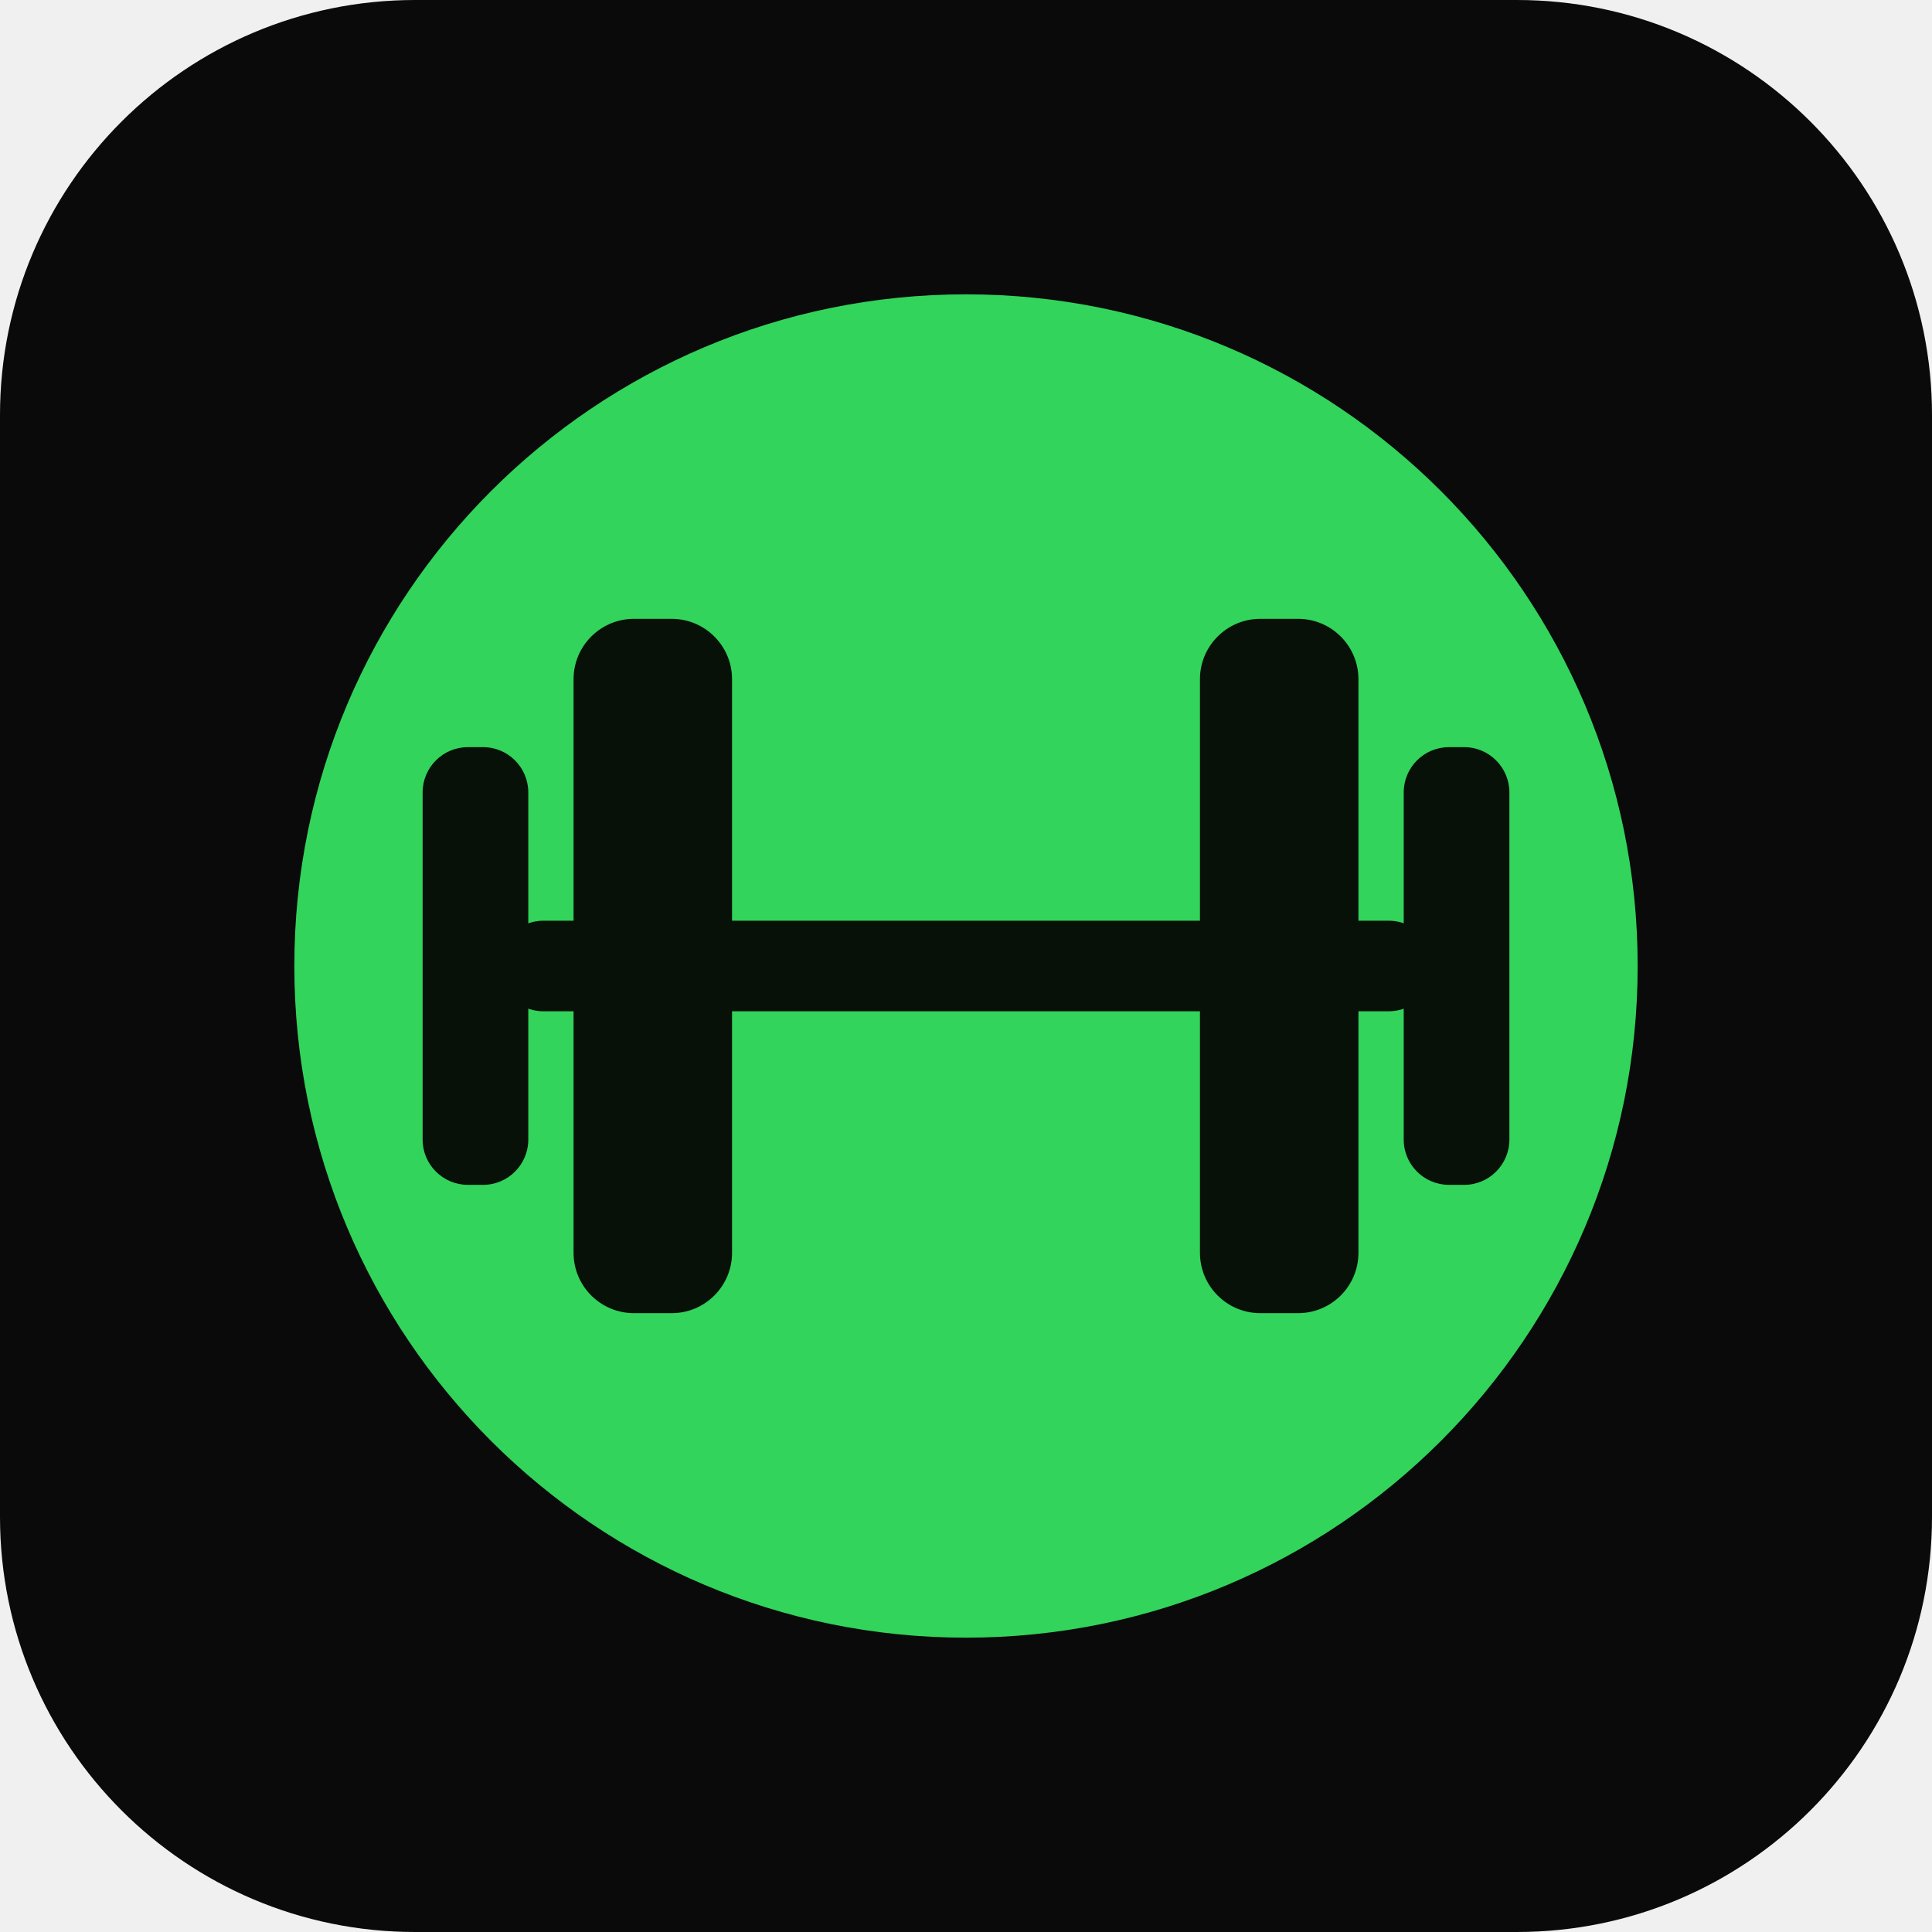
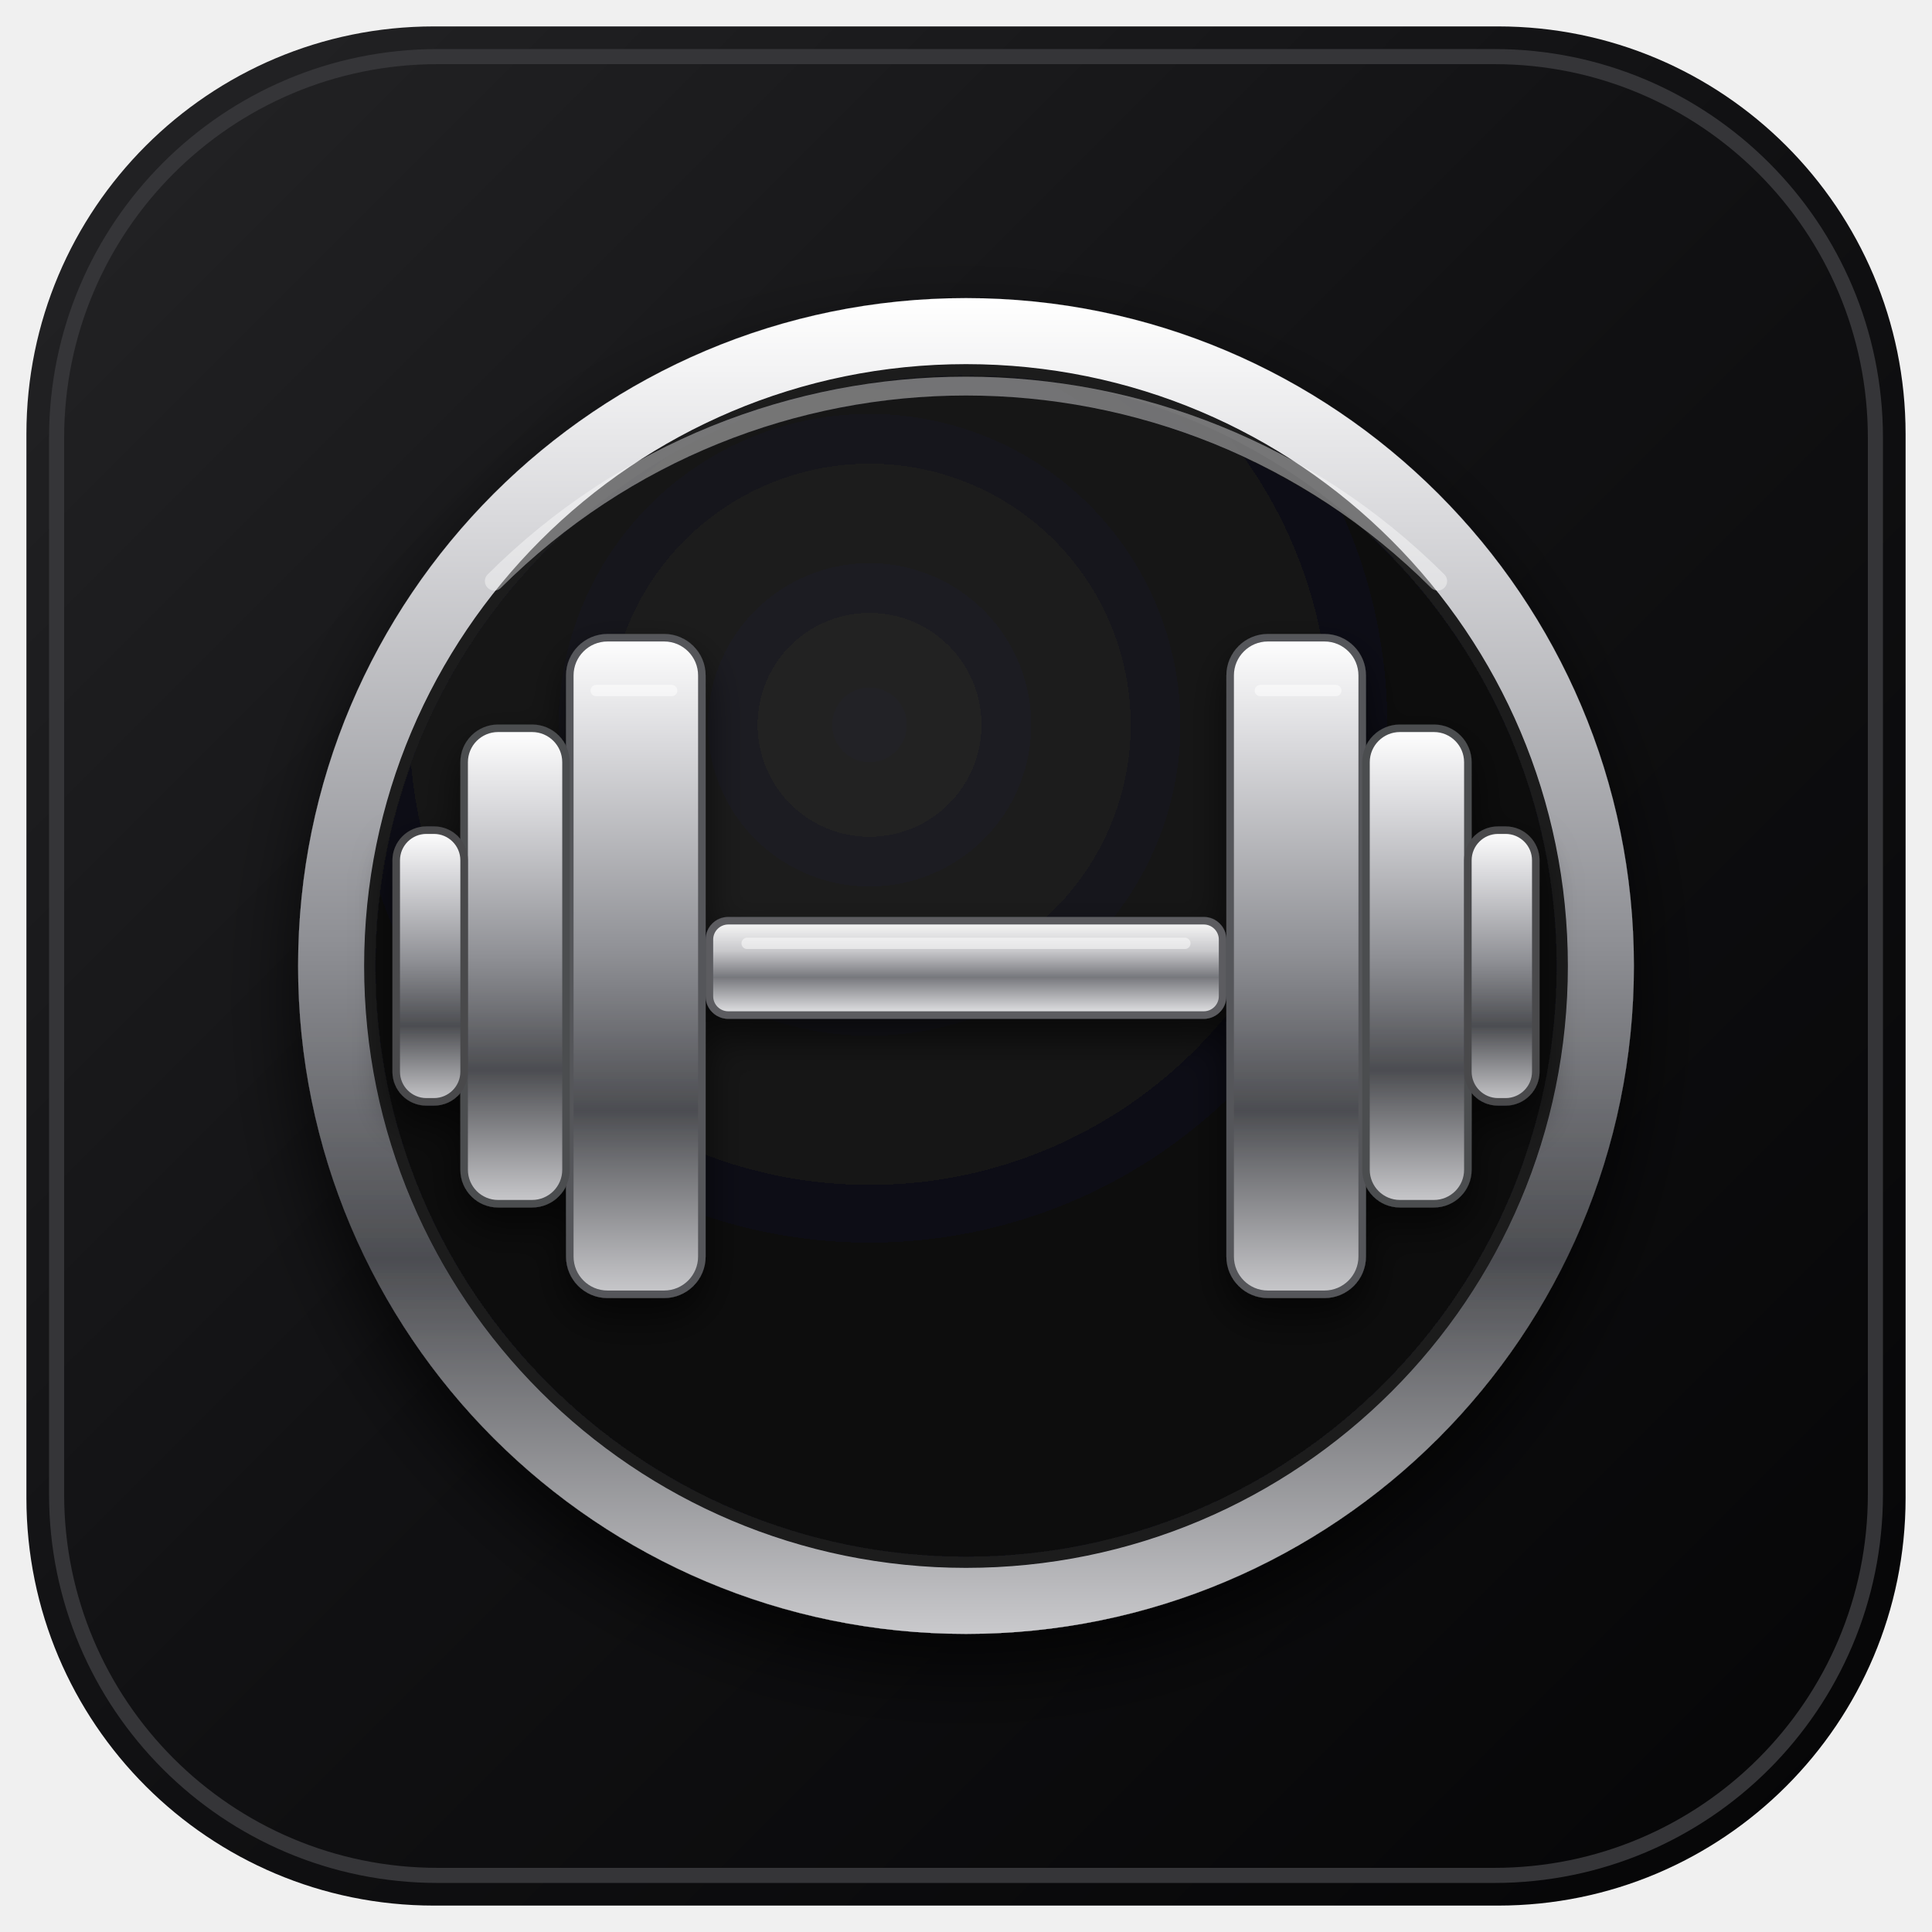
- <svg xmlns="http://www.w3.org/2000/svg" viewBox="0 0 512 512">
-   <rect width="512" height="512" rx="110" fill="#0a0a0a" />
-   <circle cx="256" cy="256" r="178" fill="#32d45b" />
-   <g fill="#071108">
-     <rect x="132" y="244" width="248" height="24" rx="12" />
-     <rect x="152" y="164" width="42" height="184" rx="16" />
-     <rect x="318" y="164" width="42" height="184" rx="16" />
-     <rect x="112" y="198" width="28" height="116" rx="12" />
-     <rect x="372" y="198" width="28" height="116" rx="12" />
+ <svg xmlns="http://www.w3.org/2000/svg" viewBox="0 0 512 512" role="img" aria-label="UNVRSL FIT">
+   <defs>
+     <linearGradient id="bg" x1="0" y1="0" x2="1" y2="1">
+       <stop offset="0" stop-color="#242426" />
+       <stop offset="0.48" stop-color="#111113" />
+       <stop offset="1" stop-color="#050506" />
+     </linearGradient>
+     <linearGradient id="metal" x1="0" y1="0" x2="0" y2="1">
+       <stop offset="0" stop-color="#ffffff" />
+       <stop offset="0.16" stop-color="#dadadd" />
+       <stop offset="0.48" stop-color="#8f9095" />
+       <stop offset="0.72" stop-color="#4c4d51" />
+       <stop offset="1" stop-color="#c9c9cc" />
+     </linearGradient>
+     <linearGradient id="bar" x1="0" y1="0" x2="0" y2="1">
+       <stop offset="0" stop-color="#fafafa" />
+       <stop offset="0.32" stop-color="#c8c8cb" />
+       <stop offset="0.6" stop-color="#77787d" />
+       <stop offset="1" stop-color="#e7e7e9" />
+     </linearGradient>
+     <radialGradient id="inner" cx="42%" cy="30%" r="75%">
+       <stop offset="0" stop-color="#242426" />
+       <stop offset="0.55" stop-color="#101012" />
+       <stop offset="1" stop-color="#070708" />
+     </radialGradient>
+     <filter id="shadow" x="-30%" y="-30%" width="160%" height="160%">
+       <feDropShadow dx="0" dy="9" stdDeviation="10" flood-color="#000" flood-opacity="0.72" />
+     </filter>
+     <filter id="soft" x="-30%" y="-30%" width="160%" height="160%">
+       <feDropShadow dx="0" dy="5" stdDeviation="5" flood-color="#000" flood-opacity="0.62" />
+     </filter>
+   </defs>
+   <rect x="7" y="7" width="498" height="498" rx="108" fill="url(#bg)" />
+   <rect x="15" y="15" width="482" height="482" rx="101" fill="none" stroke="#353538" stroke-width="4" />
+   <g filter="url(#shadow)">
+     <circle cx="256" cy="256" r="177" fill="url(#metal)" />
+     <circle cx="256" cy="256" r="158" fill="url(#inner)" />
+     <circle cx="256" cy="256" r="158" fill="none" stroke="#1a1a1c" stroke-width="3" />
+     <path d="M131 154a177 177 0 0 1 250 0" fill="none" stroke="#fff" stroke-opacity="0.4" stroke-width="5" stroke-linecap="round" />
+   </g>
+   <g filter="url(#soft)">
+     <rect x="188" y="244" width="136" height="25" rx="5" fill="url(#bar)" stroke="#5b5c60" stroke-width="2" />
+     <rect x="151" y="169" width="35" height="174" rx="10" fill="url(#metal)" stroke="#55565a" stroke-width="2" />
+     <rect x="326" y="169" width="35" height="174" rx="10" fill="url(#metal)" stroke="#55565a" stroke-width="2" />
+     <rect x="123" y="193" width="27" height="126" rx="9" fill="url(#metal)" stroke="#4c4d50" stroke-width="2" />
+     <rect x="362" y="193" width="27" height="126" rx="9" fill="url(#metal)" stroke="#4c4d50" stroke-width="2" />
+     <rect x="105" y="220" width="18" height="72" rx="8" fill="url(#metal)" stroke="#48494c" stroke-width="2" />
+     <rect x="389" y="220" width="18" height="72" rx="8" fill="url(#metal)" stroke="#48494c" stroke-width="2" />
+     <path d="M158 183h20" stroke="#fff" stroke-opacity="0.5" stroke-width="3" stroke-linecap="round" />
+     <path d="M334 183h20" stroke="#fff" stroke-opacity="0.5" stroke-width="3" stroke-linecap="round" />
+     <path d="M198 250h116" stroke="#fff" stroke-opacity="0.5" stroke-width="3" stroke-linecap="round" />
  </g>
</svg>
